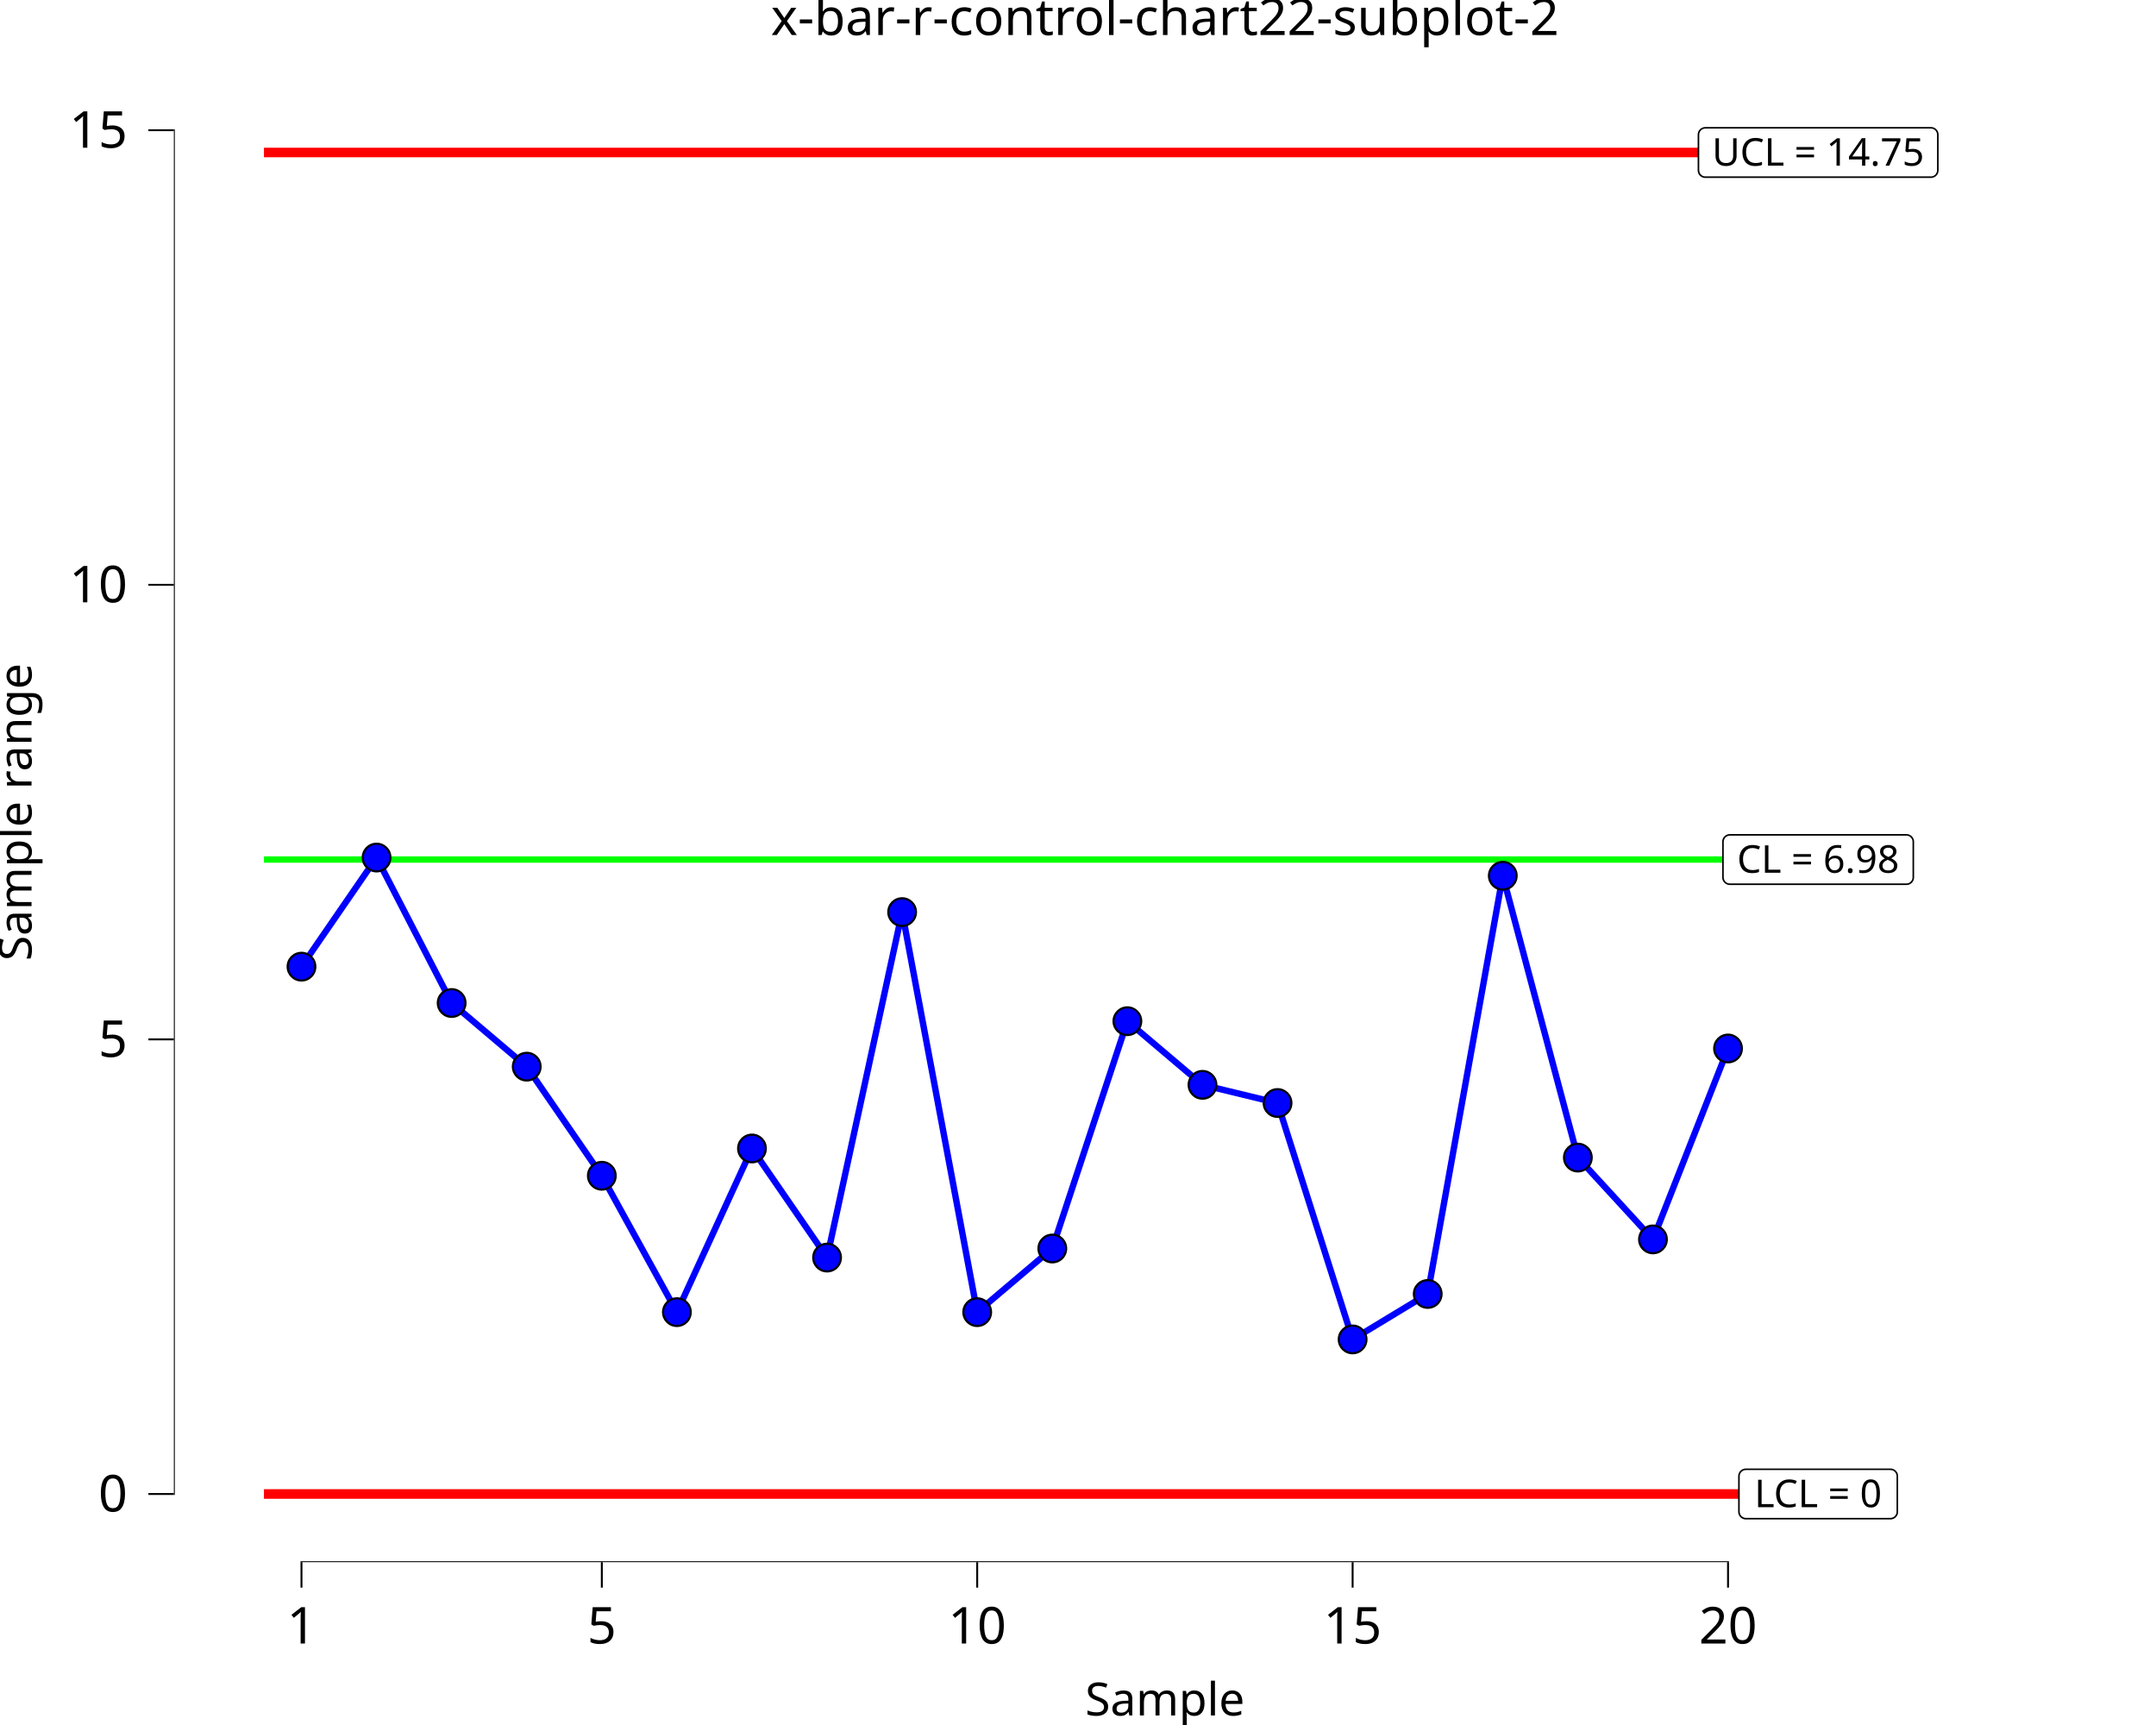
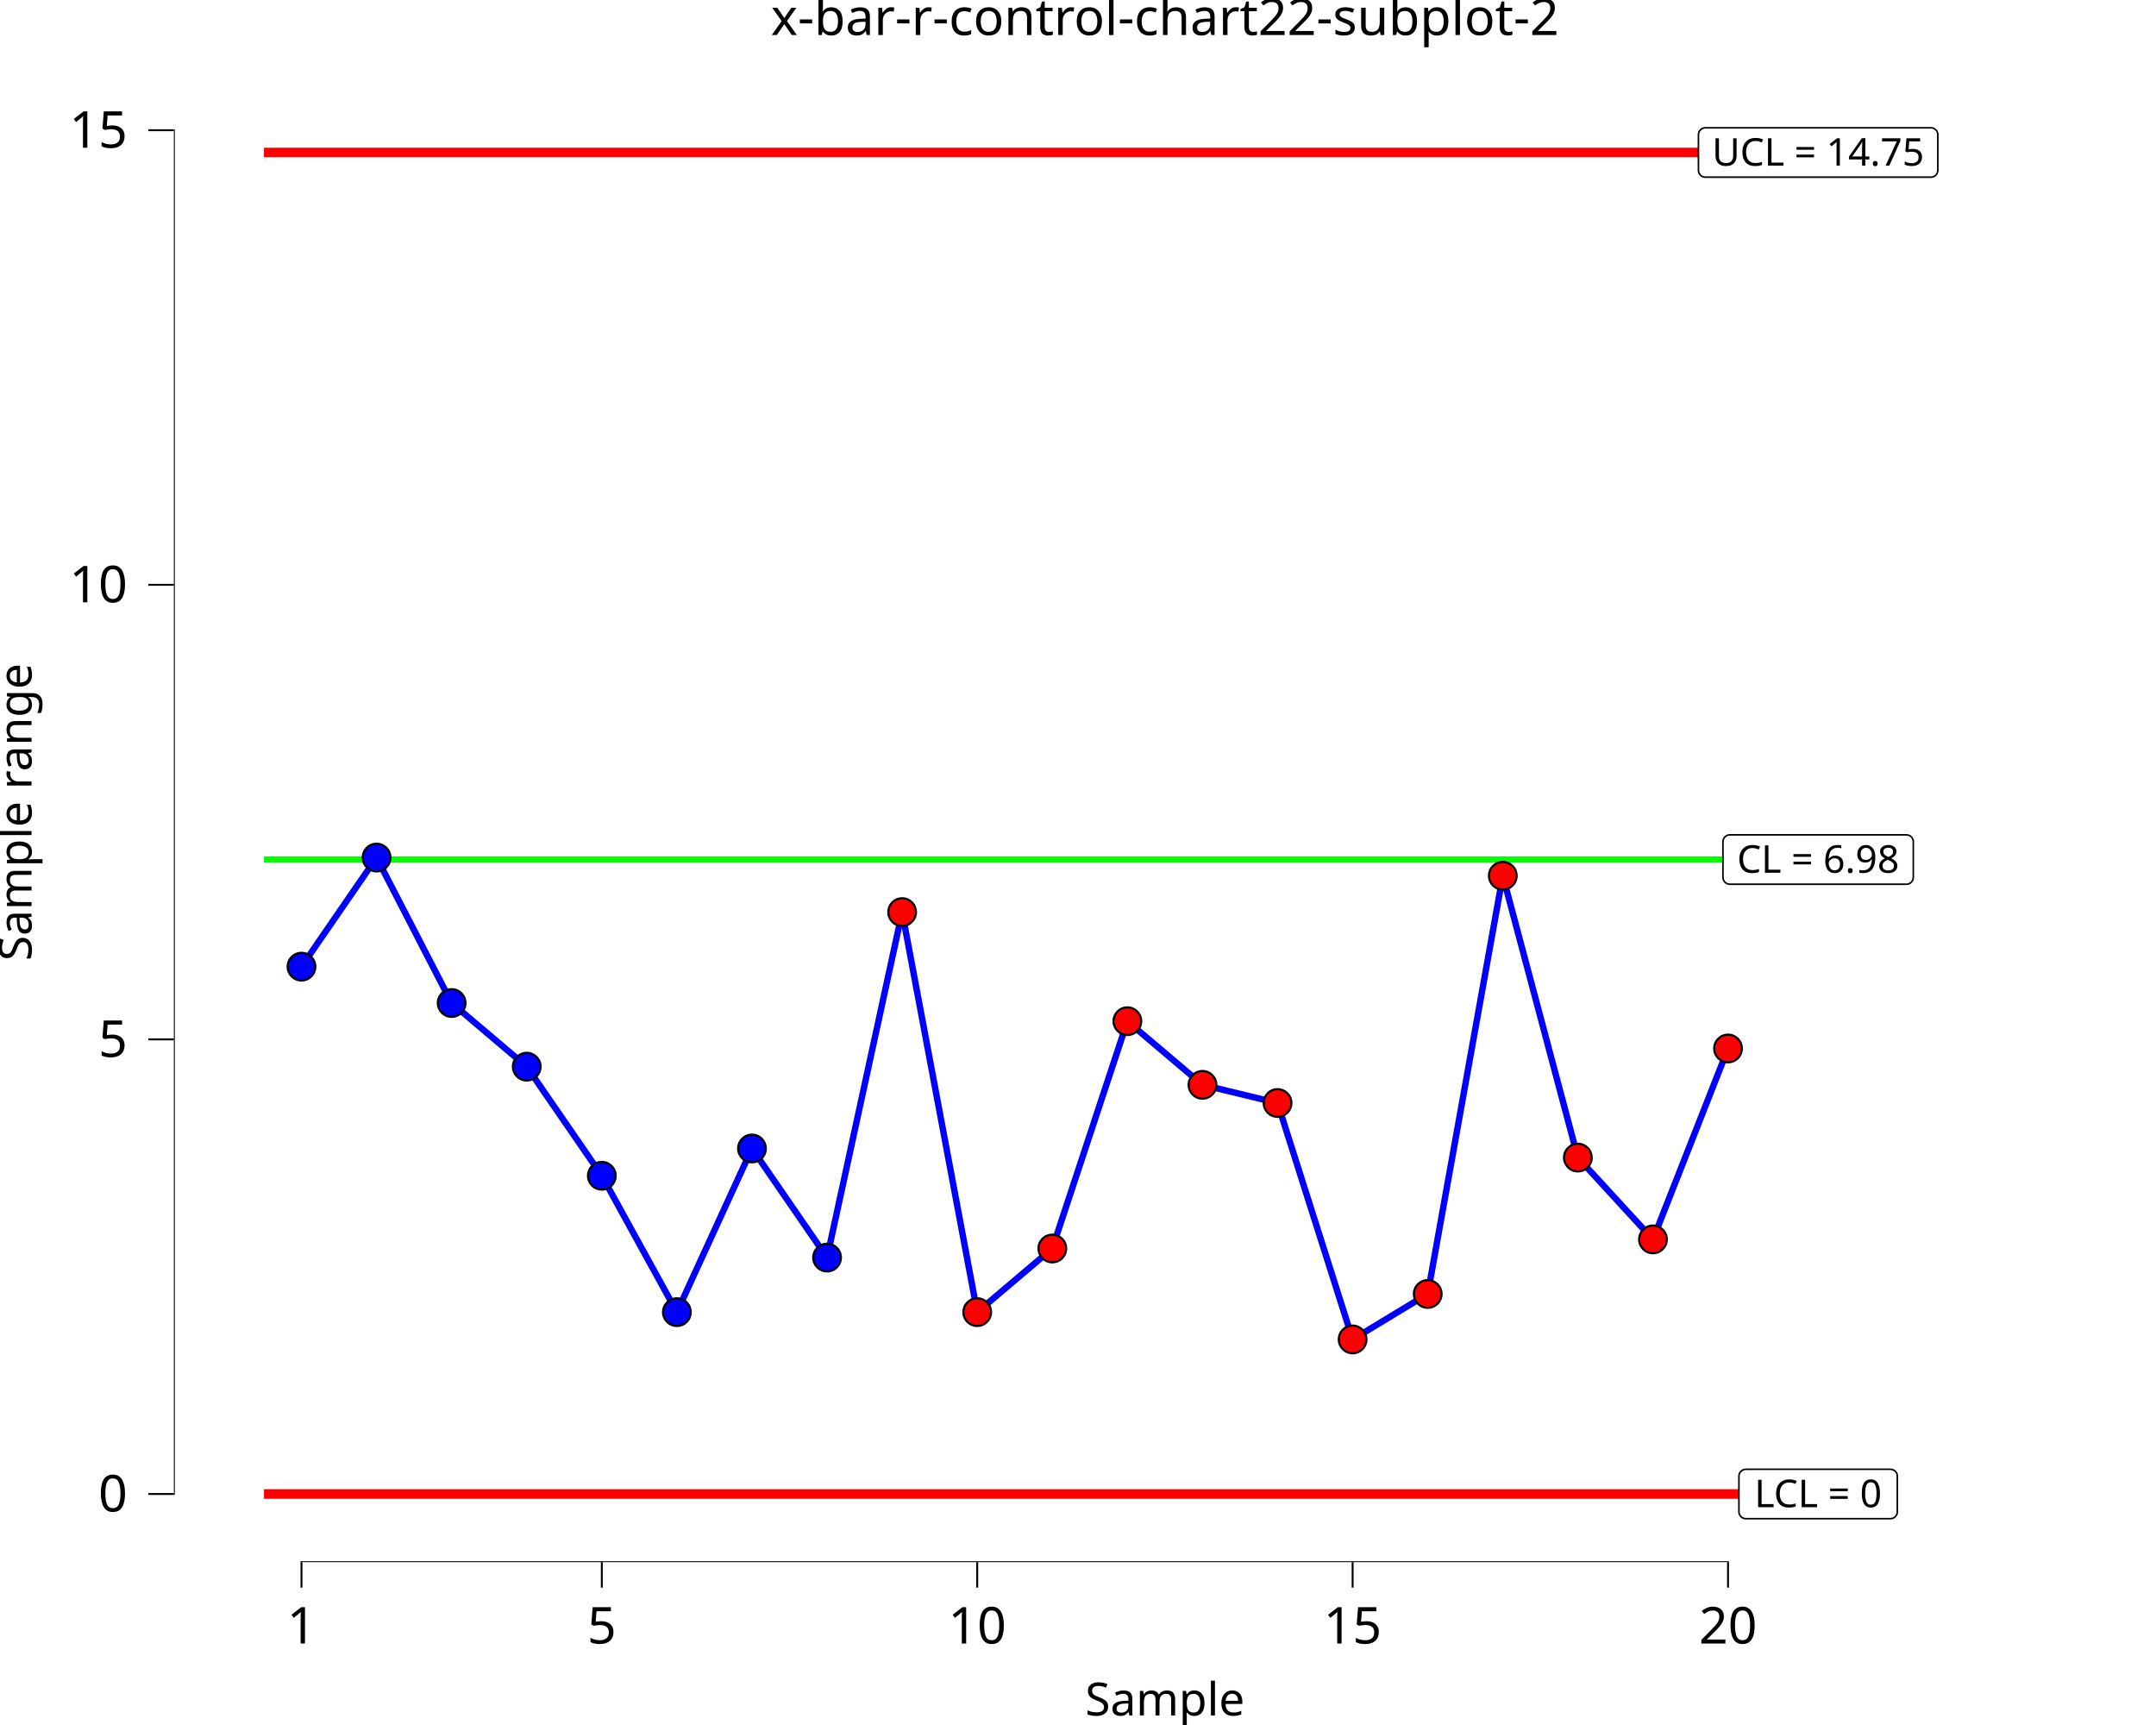
<svg xmlns="http://www.w3.org/2000/svg" class="svglite" data-engine-version="2.0" width="720.00pt" height="576.00pt" viewBox="0 0 720.00 576.00">
  <defs>
    <style type="text/css">
    .svglite line, .svglite polyline, .svglite polygon, .svglite path, .svglite rect, .svglite circle {
      fill: none;
      stroke: #000000;
      stroke-linecap: round;
      stroke-linejoin: round;
      stroke-miterlimit: 10.00;
    }
  </style>
  </defs>
  <rect width="100%" height="100%" style="stroke: none; fill: #FFFFFF;" />
  <defs>
    <clipPath id="cpMC4wMHw3MjAuMDB8MC4wMHw1NzYuMDA=">
      <rect x="0.00" y="0.00" width="720.00" height="576.00" />
    </clipPath>
  </defs>
  <g clip-path="url(#cpMC4wMHw3MjAuMDB8MC4wMHw1NzYuMDA=)">
    <rect x="0.00" y="0.00" width="720.00" height="576.00" style="stroke-width: 10.67; stroke: none;" />
  </g>
  <defs>
    <clipPath id="cpNTguMDZ8NzIwLjAwfDIwLjcxfDUyMS42Mw==">
      <rect x="58.06" y="20.71" width="661.94" height="500.92" />
    </clipPath>
  </defs>
  <g clip-path="url(#cpNTguMDZ8NzIwLjAwfDIwLjcxfDUyMS42Mw==)">
    <rect x="58.06" y="20.71" width="661.94" height="500.92" style="stroke-width: 10.67; stroke: none;" />
    <polyline points="88.15,287.01 113.22,287.01 113.22,287.01 138.29,287.01 138.29,287.01 163.37,287.01 163.37,287.01 188.44,287.01 188.44,287.01 213.51,287.01 213.51,287.01 238.59,287.01 238.59,287.01 263.66,287.01 263.66,287.01 288.73,287.01 288.73,287.01 313.81,287.01 313.81,287.01 338.88,287.01 338.88,287.01 363.95,287.01 363.95,287.01 389.03,287.01 389.03,287.01 414.10,287.01 414.10,287.01 439.18,287.01 439.18,287.01 464.25,287.01 464.25,287.01 489.32,287.01 489.32,287.01 514.40,287.01 514.40,287.01 539.47,287.01 539.47,287.01 564.54,287.01 564.54,287.01 589.62,287.01 589.62,287.01 " style="stroke-width: 2.13; stroke: #00FF00; stroke-linecap: butt;" />
    <polyline points="88.15,50.92 113.22,50.92 113.22,50.92 138.29,50.92 138.29,50.92 163.37,50.92 163.37,50.92 188.44,50.92 188.44,50.92 213.51,50.92 213.51,50.92 238.59,50.92 238.59,50.92 263.66,50.92 263.66,50.92 288.73,50.92 288.73,50.92 313.81,50.92 313.81,50.92 338.88,50.92 338.88,50.92 363.95,50.92 363.95,50.92 389.03,50.92 389.03,50.92 414.10,50.92 414.10,50.92 439.18,50.92 439.18,50.92 464.25,50.92 464.25,50.92 489.32,50.92 489.32,50.92 514.40,50.92 514.40,50.92 539.47,50.92 539.47,50.92 564.54,50.92 564.54,50.92 589.62,50.92 589.62,50.92 " style="stroke-width: 3.20; stroke: #FF0000; stroke-linecap: butt;" />
    <polyline points="88.15,498.86 113.22,498.86 113.22,498.86 138.29,498.86 138.29,498.86 163.37,498.86 163.37,498.86 188.44,498.86 188.44,498.86 213.51,498.86 213.51,498.86 238.59,498.86 238.59,498.86 263.66,498.86 263.66,498.86 288.73,498.86 288.73,498.86 313.81,498.86 313.81,498.86 338.88,498.86 338.88,498.86 363.95,498.86 363.95,498.86 389.03,498.86 389.03,498.86 414.10,498.86 414.10,498.86 439.18,498.86 439.18,498.86 464.25,498.86 464.25,498.86 489.32,498.86 489.32,498.86 514.40,498.86 514.40,498.86 539.47,498.86 539.47,498.86 564.54,498.86 564.54,498.86 589.62,498.86 589.62,498.86 " style="stroke-width: 3.20; stroke: #FF0000; stroke-linecap: butt;" />
    <polygon points="577.69,295.26 636.65,295.26 636.56,295.26 636.93,295.24 637.29,295.17 637.64,295.04 637.96,294.85 638.25,294.62 638.49,294.34 638.69,294.03 638.84,293.69 638.92,293.33 638.95,292.96 638.95,292.96 638.95,281.07 638.95,281.07 638.92,280.70 638.84,280.34 638.69,280.00 638.49,279.69 638.25,279.41 637.96,279.17 637.64,278.99 637.29,278.86 636.93,278.78 636.65,278.77 577.69,278.77 577.97,278.78 577.60,278.77 577.23,278.81 576.87,278.92 576.54,279.08 576.23,279.29 575.96,279.54 575.74,279.84 575.57,280.17 575.45,280.52 575.39,280.89 575.38,281.07 575.38,292.96 575.39,292.77 575.39,293.14 575.45,293.51 575.57,293.86 575.74,294.19 575.96,294.48 576.23,294.74 576.54,294.95 576.87,295.11 577.23,295.21 577.60,295.26 " style="stroke-width: 0.53; fill: #FFFFFF;" />
    <text x="607.17" y="291.42" text-anchor="middle" style="font-size: 12.80px; font-family: sans;" textLength="55.89px" lengthAdjust="spacingAndGlyphs">CL = 6.98</text>
    <polygon points="583.03,507.10 631.31,507.10 631.22,507.10 631.59,507.09 631.95,507.01 632.30,506.88 632.62,506.70 632.91,506.46 633.15,506.18 633.35,505.87 633.50,505.53 633.59,505.17 633.61,504.80 633.61,504.80 633.61,492.91 633.61,492.91 633.59,492.54 633.50,492.18 633.35,491.84 633.15,491.53 632.91,491.25 632.62,491.02 632.30,490.83 631.95,490.70 631.59,490.63 631.31,490.61 583.03,490.61 583.31,490.63 582.93,490.61 582.57,490.66 582.21,490.76 581.88,490.92 581.57,491.13 581.30,491.39 581.08,491.68 580.91,492.01 580.79,492.36 580.73,492.73 580.72,492.91 580.72,504.80 580.73,504.61 580.73,504.98 580.79,505.35 580.91,505.70 581.08,506.03 581.30,506.33 581.57,506.58 581.88,506.79 582.21,506.95 582.57,507.06 582.93,507.10 " style="stroke-width: 0.53; fill: #FFFFFF;" />
    <text x="607.17" y="503.26" text-anchor="middle" style="font-size: 12.80px; font-family: sans;" textLength="45.21px" lengthAdjust="spacingAndGlyphs">LCL = 0</text>
    <polygon points="569.50,59.16 644.83,59.16 644.74,59.16 645.11,59.15 645.48,59.07 645.82,58.94 646.14,58.76 646.43,58.52 646.68,58.24 646.88,57.93 647.02,57.59 647.11,57.23 647.14,56.86 647.14,56.86 647.14,44.98 647.14,44.98 647.11,44.61 647.02,44.25 646.88,43.90 646.68,43.59 646.43,43.31 646.14,43.08 645.82,42.89 645.48,42.76 645.11,42.69 644.83,42.67 569.50,42.67 569.78,42.69 569.41,42.67 569.04,42.72 568.69,42.82 568.35,42.98 568.05,43.19 567.78,43.45 567.55,43.74 567.38,44.07 567.27,44.42 567.21,44.79 567.20,44.98 567.20,56.86 567.21,56.67 567.21,57.05 567.27,57.41 567.38,57.76 567.55,58.09 567.78,58.39 568.05,58.65 568.35,58.86 568.69,59.02 569.04,59.12 569.41,59.16 " style="stroke-width: 0.53; fill: #FFFFFF;" />
    <text x="607.17" y="55.32" text-anchor="middle" style="font-size: 12.80px; font-family: sans;" textLength="72.26px" lengthAdjust="spacingAndGlyphs">UCL = 14.75</text>
    <polyline points="100.68,322.78 125.76,286.35 150.83,334.92 175.90,356.17 200.98,392.60 226.05,438.14 251.12,383.49 276.20,419.92 301.27,304.56 326.34,438.14 351.42,416.89 376.49,340.99 401.57,362.24 426.64,368.31 451.71,447.25 476.79,432.07 501.86,292.42 526.93,386.53 552.01,413.85 577.08,350.10 " style="stroke-width: 2.13; stroke: #0000FF; stroke-linecap: butt;" />
    <circle cx="100.68" cy="322.78" r="4.62" style="stroke-width: 0.71; fill: #0000FF;" />
    <circle cx="125.76" cy="286.35" r="4.62" style="stroke-width: 0.71; fill: #0000FF;" />
    <circle cx="150.83" cy="334.92" r="4.62" style="stroke-width: 0.71; fill: #0000FF;" />
    <circle cx="175.90" cy="356.17" r="4.62" style="stroke-width: 0.71; fill: #0000FF;" />
    <circle cx="200.98" cy="392.60" r="4.62" style="stroke-width: 0.71; fill: #0000FF;" />
    <circle cx="226.05" cy="438.14" r="4.62" style="stroke-width: 0.71; fill: #0000FF;" />
    <circle cx="251.12" cy="383.49" r="4.62" style="stroke-width: 0.71; fill: #0000FF;" />
    <circle cx="276.20" cy="419.92" r="4.62" style="stroke-width: 0.71; fill: #0000FF;" />
-     <circle cx="301.27" cy="304.56" r="4.62" style="stroke-width: 0.71; fill: #0000FF;" />
-     <circle cx="326.34" cy="438.14" r="4.62" style="stroke-width: 0.71; fill: #0000FF;" />
-     <circle cx="351.42" cy="416.89" r="4.62" style="stroke-width: 0.71; fill: #0000FF;" />
-     <circle cx="376.49" cy="340.99" r="4.62" style="stroke-width: 0.71; fill: #0000FF;" />
-     <circle cx="401.57" cy="362.24" r="4.62" style="stroke-width: 0.71; fill: #0000FF;" />
-     <circle cx="426.64" cy="368.31" r="4.62" style="stroke-width: 0.71; fill: #0000FF;" />
-     <circle cx="451.71" cy="447.25" r="4.62" style="stroke-width: 0.71; fill: #0000FF;" />
-     <circle cx="476.79" cy="432.07" r="4.62" style="stroke-width: 0.71; fill: #0000FF;" />
-     <circle cx="501.86" cy="292.42" r="4.62" style="stroke-width: 0.71; fill: #0000FF;" />
-     <circle cx="526.93" cy="386.53" r="4.62" style="stroke-width: 0.71; fill: #0000FF;" />
-     <circle cx="552.01" cy="413.85" r="4.62" style="stroke-width: 0.71; fill: #0000FF;" />
-     <circle cx="577.08" cy="350.10" r="4.62" style="stroke-width: 0.71; fill: #0000FF;" />
+     <circle cx="301.27" cy="304.56" r="4.62" style="stroke-width: 0.71; fill: #FF0000;" />
+     <circle cx="326.34" cy="438.14" r="4.62" style="stroke-width: 0.71; fill: #FF0000;" />
+     <circle cx="351.42" cy="416.89" r="4.62" style="stroke-width: 0.71; fill: #FF0000;" />
+     <circle cx="376.49" cy="340.99" r="4.62" style="stroke-width: 0.71; fill: #FF0000;" />
+     <circle cx="401.57" cy="362.24" r="4.62" style="stroke-width: 0.71; fill: #FF0000;" />
+     <circle cx="426.64" cy="368.31" r="4.62" style="stroke-width: 0.71; fill: #FF0000;" />
+     <circle cx="451.71" cy="447.25" r="4.62" style="stroke-width: 0.71; fill: #FF0000;" />
+     <circle cx="476.79" cy="432.07" r="4.62" style="stroke-width: 0.71; fill: #FF0000;" />
+     <circle cx="501.86" cy="292.42" r="4.62" style="stroke-width: 0.71; fill: #FF0000;" />
+     <circle cx="526.93" cy="386.53" r="4.62" style="stroke-width: 0.71; fill: #FF0000;" />
+     <circle cx="552.01" cy="413.85" r="4.62" style="stroke-width: 0.71; fill: #FF0000;" />
+     <circle cx="577.08" cy="350.10" r="4.62" style="stroke-width: 0.71; fill: #FF0000;" />
    <line x1="100.36" y1="521.63" x2="577.40" y2="521.63" style="stroke-width: 0.64; stroke-linecap: butt;" />
    <line x1="58.06" y1="499.18" x2="58.06" y2="43.16" style="stroke-width: 0.64; stroke-linecap: butt;" />
    <rect x="58.06" y="20.71" width="661.94" height="500.92" style="stroke-width: 0.00; stroke: none;" />
  </g>
  <g clip-path="url(#cpMC4wMHw3MjAuMDB8MC4wMHw1NzYuMDA=)">
    <polyline points="58.06,521.63 58.06,20.71 " style="stroke-width: 0.00; stroke: none; stroke-linecap: butt;" />
    <text x="42.58" y="504.71" text-anchor="end" style="font-size: 17.00px; font-family: sans;" textLength="9.46px" lengthAdjust="spacingAndGlyphs">0</text>
    <text x="42.58" y="352.91" text-anchor="end" style="font-size: 17.00px; font-family: sans;" textLength="9.46px" lengthAdjust="spacingAndGlyphs">5</text>
    <text x="42.58" y="201.12" text-anchor="end" style="font-size: 17.00px; font-family: sans;" textLength="18.91px" lengthAdjust="spacingAndGlyphs">10</text>
    <text x="42.58" y="49.33" text-anchor="end" style="font-size: 17.00px; font-family: sans;" textLength="18.91px" lengthAdjust="spacingAndGlyphs">15</text>
    <polyline points="49.55,498.86 58.06,498.86 " style="stroke-width: 0.64; stroke-linecap: butt;" />
    <polyline points="49.55,347.06 58.06,347.06 " style="stroke-width: 0.64; stroke-linecap: butt;" />
    <polyline points="49.55,195.27 58.06,195.27 " style="stroke-width: 0.64; stroke-linecap: butt;" />
    <polyline points="49.55,43.48 58.06,43.48 " style="stroke-width: 0.64; stroke-linecap: butt;" />
    <polyline points="58.06,521.63 720.00,521.63 " style="stroke-width: 0.00; stroke: none; stroke-linecap: butt;" />
    <polyline points="100.68,530.13 100.68,521.63 " style="stroke-width: 0.64; stroke-linecap: butt;" />
    <polyline points="200.98,530.13 200.98,521.63 " style="stroke-width: 0.64; stroke-linecap: butt;" />
    <polyline points="326.34,530.13 326.34,521.63 " style="stroke-width: 0.64; stroke-linecap: butt;" />
    <polyline points="451.71,530.13 451.71,521.63 " style="stroke-width: 0.64; stroke-linecap: butt;" />
    <polyline points="577.08,530.13 577.08,521.63 " style="stroke-width: 0.64; stroke-linecap: butt;" />
    <text x="100.68" y="548.80" text-anchor="middle" style="font-size: 17.00px; font-family: sans;" textLength="9.46px" lengthAdjust="spacingAndGlyphs">1</text>
    <text x="200.98" y="548.80" text-anchor="middle" style="font-size: 17.00px; font-family: sans;" textLength="9.46px" lengthAdjust="spacingAndGlyphs">5</text>
    <text x="326.34" y="548.80" text-anchor="middle" style="font-size: 17.00px; font-family: sans;" textLength="18.91px" lengthAdjust="spacingAndGlyphs">10</text>
    <text x="451.71" y="548.80" text-anchor="middle" style="font-size: 17.00px; font-family: sans;" textLength="18.91px" lengthAdjust="spacingAndGlyphs">15</text>
    <text x="577.08" y="548.80" text-anchor="middle" style="font-size: 17.00px; font-family: sans;" textLength="18.91px" lengthAdjust="spacingAndGlyphs">20</text>
    <text x="389.03" y="572.82" text-anchor="middle" style="font-size: 15.30px; font-family: sans;" textLength="51.89px" lengthAdjust="spacingAndGlyphs">Sample</text>
    <text transform="translate(10.53,271.17) rotate(-90)" text-anchor="middle" style="font-size: 15.30px; font-family: sans;" textLength="95.27px" lengthAdjust="spacingAndGlyphs">Sample range</text>
    <text x="389.03" y="11.70" text-anchor="middle" style="font-size: 17.00px; font-family: sans;" textLength="244.73px" lengthAdjust="spacingAndGlyphs">x-bar-r-control-chart22-subplot-2</text>
  </g>
</svg>
